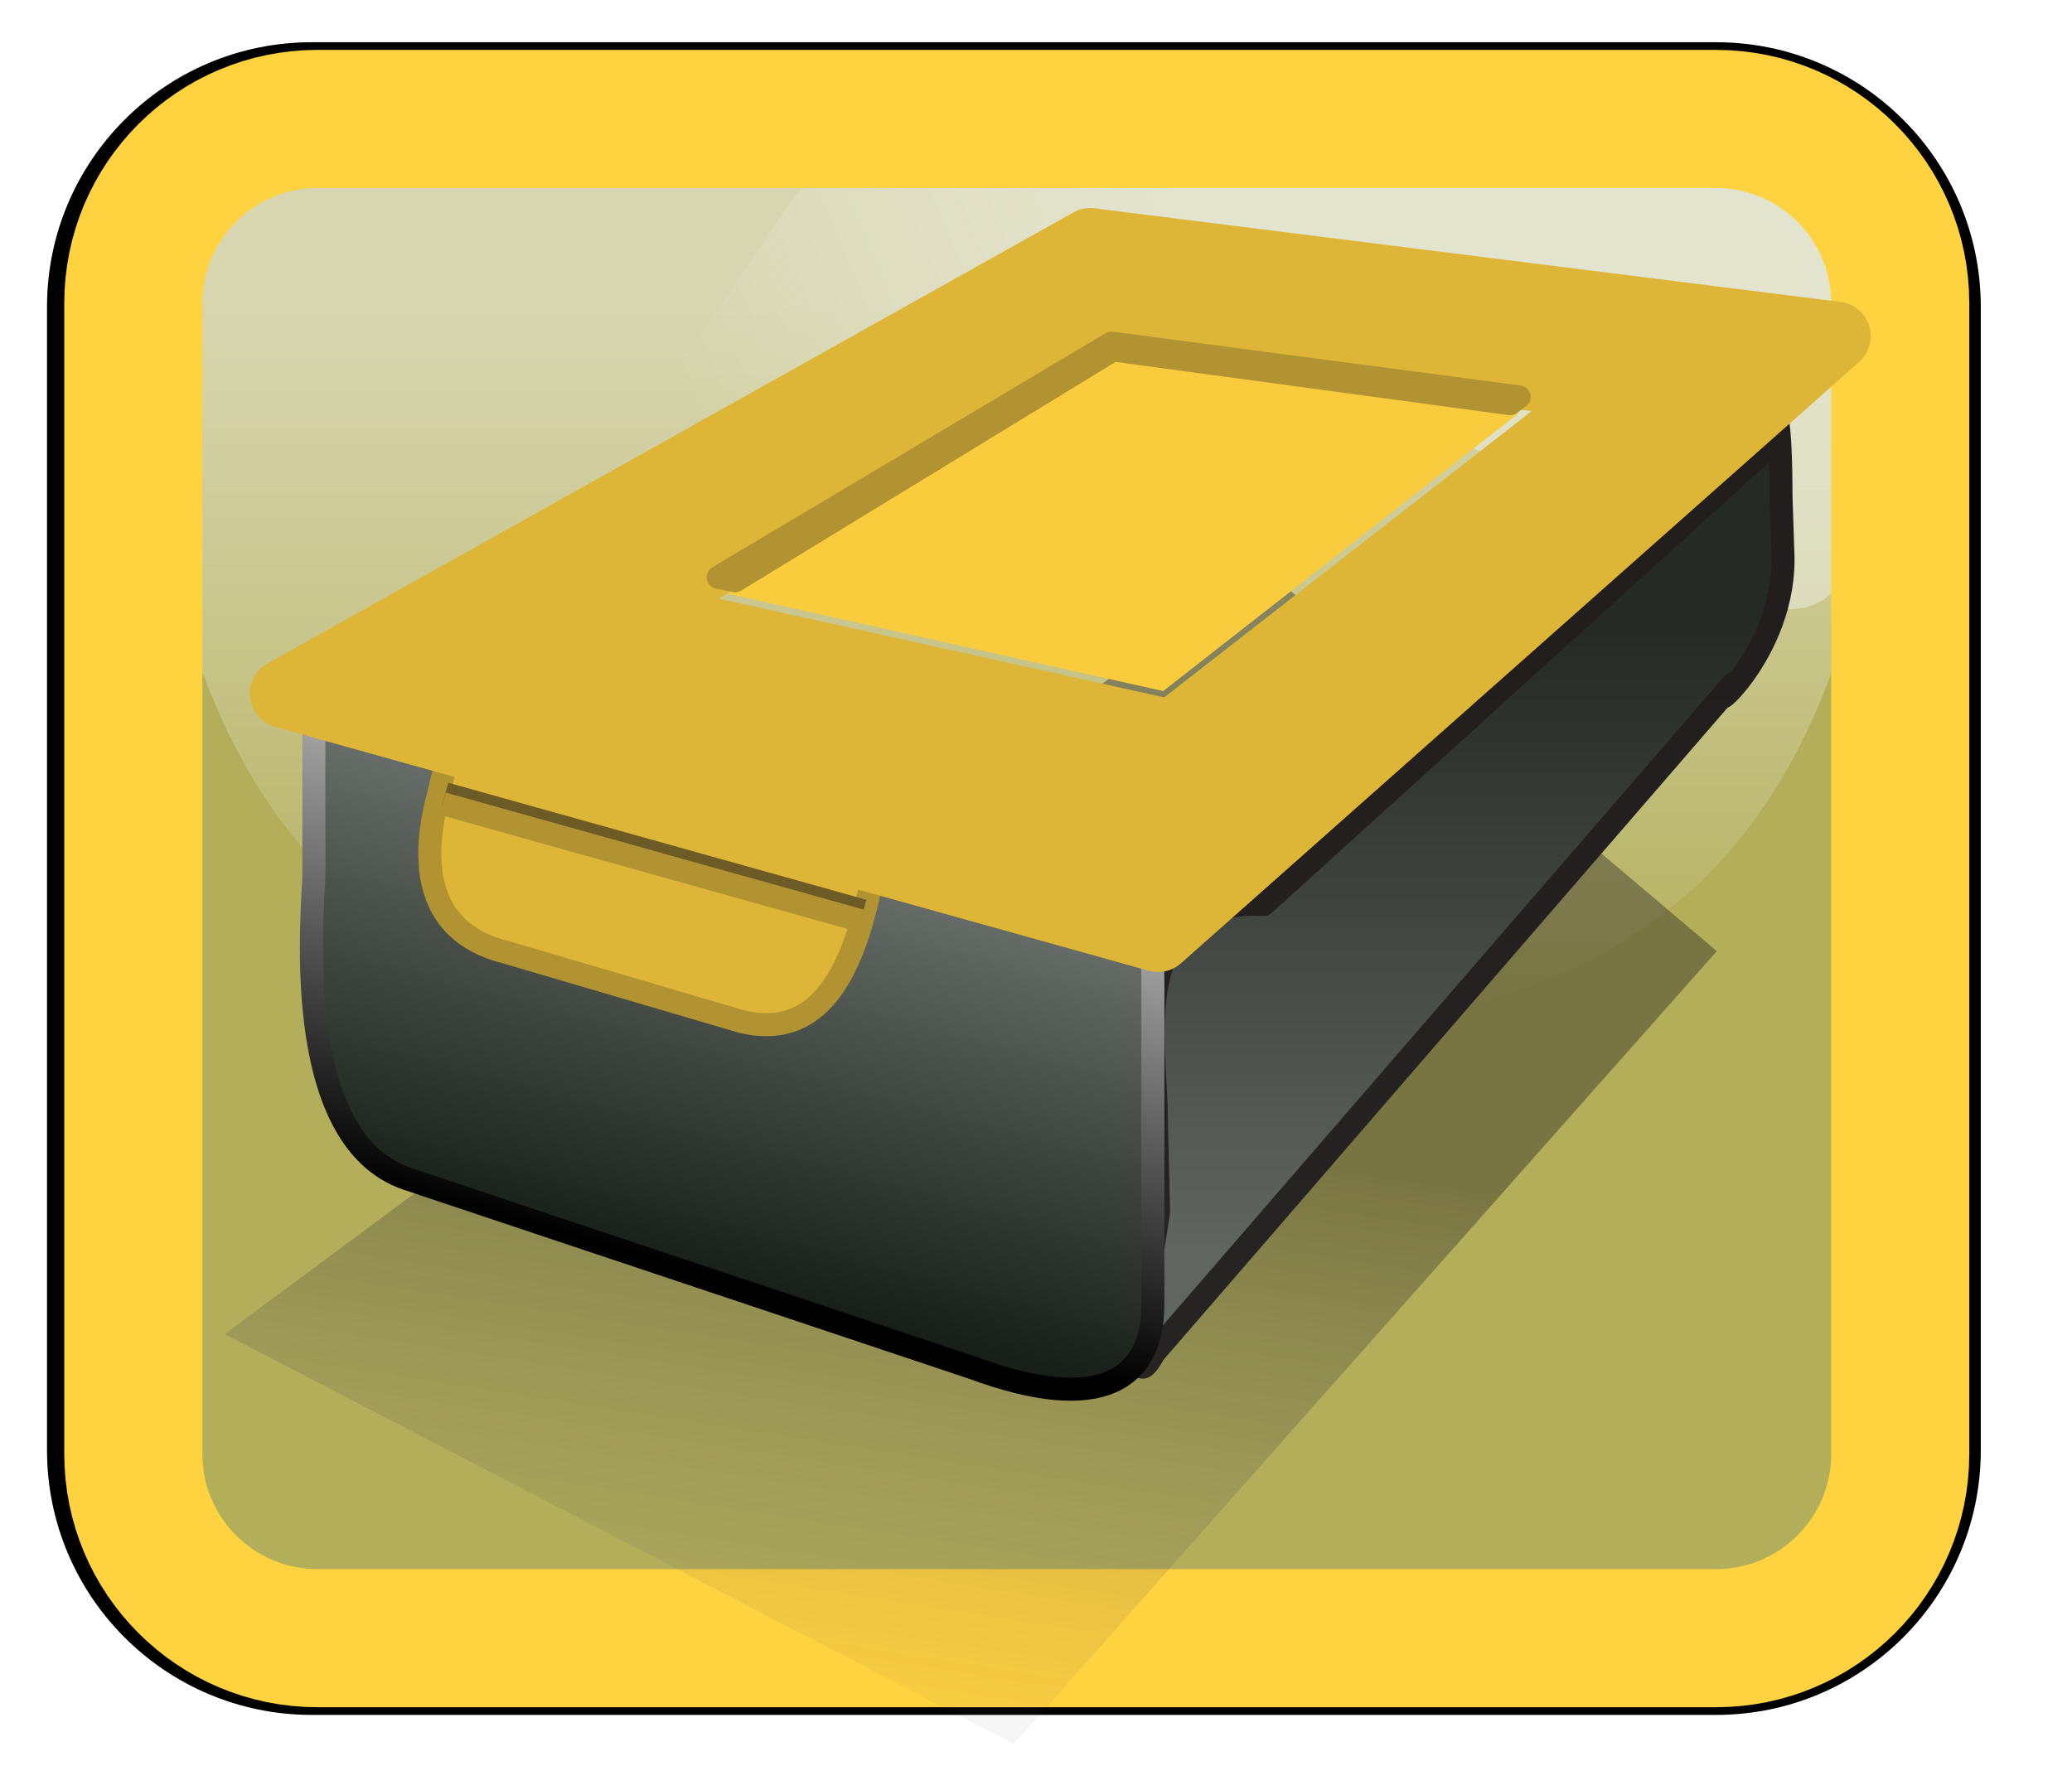
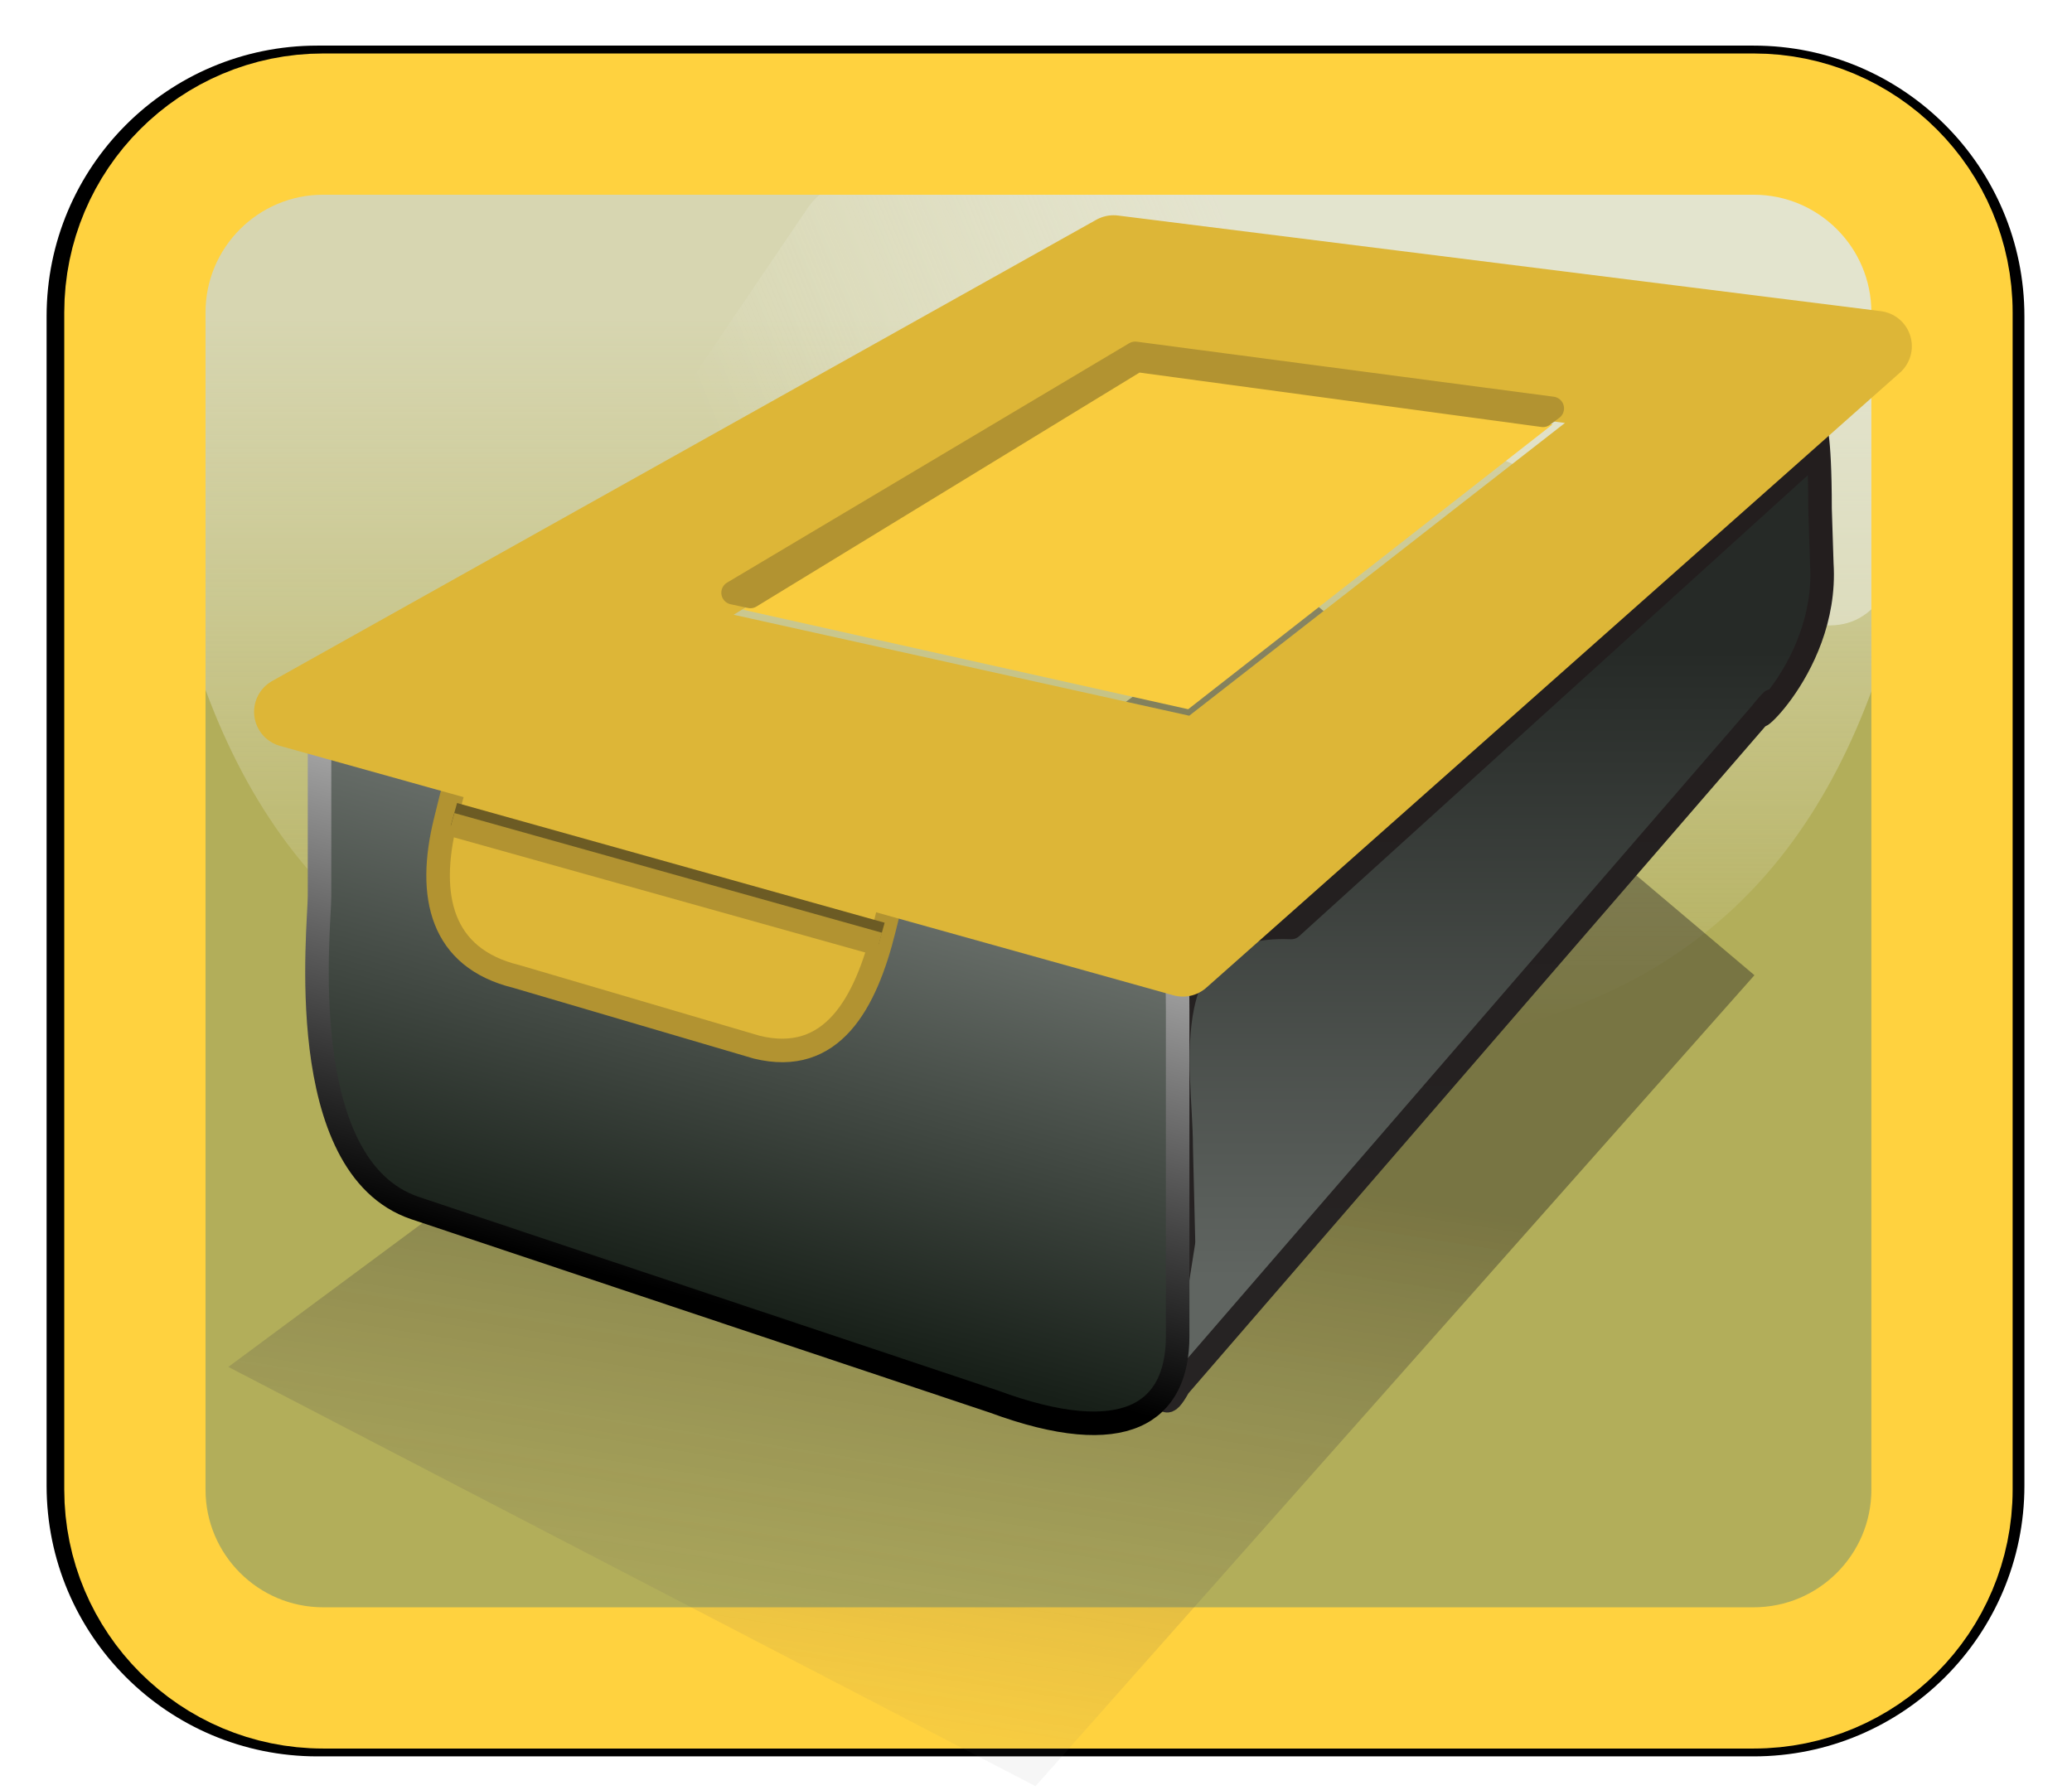
- <svg xmlns="http://www.w3.org/2000/svg" version="1.1" baseProfile="full" width="90" height="77.727" viewBox="0 0 90.00 77.73" enable-background="new 0 0 90.00 77.73" xml:space="preserve">
-   <path fill="#B2AE5A" fill-opacity="1" stroke-linejoin="round" stroke="#000000" stroke-opacity="1" d="M 13.54,2.334L 74.54,2.334C 80.615,2.334 85.54,7.259 85.54,13.334L 85.54,63.001C 85.54,69.076 80.615,74.001 74.54,74.001L 13.54,74.001C 7.465,74.001 2.54,69.076 2.54,63.001L 2.54,13.334C 2.54,7.259 7.465,2.334 13.54,2.334 Z " />
+ <svg xmlns="http://www.w3.org/2000/svg" version="1.1" baseProfile="full" width="88" height="76" viewBox="0 0 88.00 76.00" enable-background="new 0 0 88.00 76.00" xml:space="preserve">
+   <path fill="#B2AE5A" fill-opacity="1" stroke-linejoin="round" stroke="#000000" stroke-opacity="1" d="M 13.479,2.437L 74.479,2.437C 80.554,2.437 85.479,7.362 85.479,13.438L 85.479,63.104C 85.479,69.179 80.554,74.104 74.479,74.104L 13.479,74.104C 7.404,74.104 2.479,69.179 2.479,63.104L 2.479,13.438C 2.479,7.362 7.404,2.437 13.479,2.437 Z " />
  <linearGradient id="SVGID_Fill1_" gradientUnits="objectBoundingBox" x1="0.504" y1="-0.275" x2="2.054" y2="-0.275" gradientTransform="rotate(90 0.503869 -0.274908)">
    <stop offset="0.316" stop-color="#F0F1EC" stop-opacity="0.592" />
    <stop offset="0.8" stop-color="#FFFFFF" stop-opacity="0" />
  </linearGradient>
-   <path fill="url(#SVGID_Fill1_)" stroke-width="0.2" stroke-linejoin="round" d="M 73.56,4.818L 15.449,4.818C 12.415,4.818 8.641,5.665 5.874,9.463L 5.94,9.463C 6.005,45.062 24.106,45.183 44.483,45.183C 64.86,45.183 82.169,44.839 82.499,9.38L 82.499,9.408C 81.049,7.341 79.138,5.218 73.56,4.818 Z " />
+   <path fill="url(#SVGID_Fill1_)" stroke-width="0.2" stroke-linejoin="round" d="M 73.499,4.922L 15.388,4.922C 12.354,4.922 8.58,5.769 5.812,9.567L 5.878,9.567C 5.944,45.166 24.044,45.287 44.422,45.287C 64.799,45.287 82.108,44.942 82.438,9.483L 82.438,9.511C 80.988,7.444 79.077,5.322 73.499,4.922 Z " />
  <linearGradient id="SVGID_Fill2_" gradientUnits="objectBoundingBox" x1="0.94" y1="0.437" x2="2.525" y2="0.437" gradientTransform="rotate(170.5466 0.940186 0.437275)">
    <stop offset="0.274" stop-color="#F0F1EC" stop-opacity="0.502" />
    <stop offset="0.563" stop-color="#FFFFFF" stop-opacity="0" />
  </linearGradient>
-   <path fill="url(#SVGID_Fill2_)" stroke-width="0.2" stroke-linejoin="round" d="M 73.33,4.771L 56.342,6.633C 53.308,6.633 37.191,4.846 34.424,8.644L 26.342,20.56C 30.701,27.566 46.02,18.475 48.392,16.725C 72.023,13.708 81.939,44.792 82.268,9.333L 82.268,9.361C 80.819,7.294 78.908,5.172 73.33,4.771 Z " />
-   <path fill="none" stroke-width="6" stroke-linejoin="round" stroke="#FFD23F" stroke-opacity="1" d="M 13.79,5.168L 74.54,5.168C 78.959,5.168 82.54,8.749 82.54,13.168L 82.54,63.167C 82.54,67.586 78.959,71.167 74.54,71.167L 13.79,71.167C 9.372,71.167 5.79,67.586 5.79,63.167L 5.79,13.168C 5.79,8.749 9.372,5.168 13.79,5.168 Z " />
+   <path fill="url(#SVGID_Fill2_)" stroke-width="0.2" stroke-linejoin="round" d="M 73.268,4.875L 56.281,6.737C 53.247,6.737 37.13,4.949 34.363,8.748L 26.281,20.664C 30.64,27.669 45.959,18.578 48.331,16.828C 71.962,13.812 81.877,44.896 82.207,9.437L 82.207,9.464C 80.757,7.398 78.847,5.275 73.268,4.875 Z " />
+   <path fill="none" stroke-width="6" stroke-linejoin="round" stroke="#FFD23F" stroke-opacity="1" d="M 13.729,5.271L 74.479,5.271C 78.897,5.271 82.479,8.853 82.479,13.271L 82.479,63.271C 82.479,67.689 78.897,71.271 74.479,71.271L 13.729,71.271C 9.311,71.271 5.729,67.689 5.729,63.271L 5.729,13.271C 5.729,8.853 9.311,5.271 13.729,5.271 Z " />
  <g>
    <linearGradient id="SVGID_Fill3_" gradientUnits="objectBoundingBox" x1="0.439" y1="-0.101" x2="1.626" y2="-0.101" gradientTransform="rotate(101.1325 0.439183 -0.100608)">
      <stop offset="0.451" stop-color="#231F1F" stop-opacity="0.404" />
      <stop offset="0.865" stop-color="#6C6464" stop-opacity="0.059" />
    </linearGradient>
-     <path fill="url(#SVGID_Fill3_)" stroke-width="0.2" stroke-linejoin="round" d="M 44.041,75.767L 74.574,41.319L 54.783,24.591L 9.759,57.957L 44.041,75.767 Z " />
+     <path fill="url(#SVGID_Fill3_)" stroke-width="0.2" stroke-linejoin="round" d="M 43.98,75.87L 74.513,41.423L 54.721,24.694L 9.698,58.061L 43.98,75.87 Z " />
    <linearGradient id="SVGID_Stroke1_" gradientUnits="objectBoundingBox" x1="0.493" y1="0.151" x2="1.205" y2="0.151" gradientTransform="rotate(90 0.493425 0.151464)">
      <stop offset="0.116" stop-color="#231E1E" stop-opacity="1" />
      <stop offset="1" stop-color="#262323" stop-opacity="1" />
    </linearGradient>
    <linearGradient id="SVGID_Fill4_" gradientUnits="objectBoundingBox" x1="0.493" y1="0.143" x2="1.222" y2="0.143" gradientTransform="rotate(90 0.493189 0.142982)">
      <stop offset="0.112" stop-color="#262A27" stop-opacity="1" />
      <stop offset="1" stop-color="#606561" stop-opacity="1" />
    </linearGradient>
-     <path fill="url(#SVGID_Fill4_)" stroke-linejoin="round" stroke="url(#SVGID_Stroke1_)" d="M 54.9,39.293L 77.174,19.105C 77.096,17.544 77.36,18.226 77.36,21.505L 77.435,23.843C 77.733,28.519 73.37,31.71 75.309,29.669L 50.127,58.787C 49.033,60.767 49.53,57.698 50.325,52.652L 50.226,48.595C 50.226,45.316 48.83,39.042 54.9,39.293 Z " />
+     <path fill="url(#SVGID_Fill4_)" stroke-linejoin="round" stroke="url(#SVGID_Stroke1_)" d="M 54.839,39.396L 77.112,19.209C 77.035,17.648 77.299,18.329 77.299,21.609L 77.374,23.947C 77.672,28.622 73.309,31.814 75.248,29.773L 50.065,58.891C 48.972,60.87 49.469,57.802 50.264,52.755L 50.165,48.698C 50.165,45.419 48.769,39.145 54.839,39.396 Z " />
    <linearGradient id="SVGID_Stroke2_" gradientUnits="objectBoundingBox" x1="0.353" y1="1.092" x2="1.588" y2="1.092" gradientTransform="rotate(-72.0426 0.352511 1.092351)">
      <stop offset="0.228" stop-color="#000000" stop-opacity="1" />
      <stop offset="1" stop-color="#FFFFFF" stop-opacity="1" />
    </linearGradient>
    <linearGradient id="SVGID_Fill5_" gradientUnits="objectBoundingBox" x1="0.348" y1="1.112" x2="1.625" y2="1.112" gradientTransform="rotate(-71.94652 0.348476 1.112037)">
      <stop offset="0.233" stop-color="#171F18" stop-opacity="1" />
      <stop offset="1" stop-color="#989D99" stop-opacity="1" />
    </linearGradient>
-     <path fill="url(#SVGID_Fill5_)" stroke-linejoin="round" stroke="url(#SVGID_Stroke2_)" d="M 21.568,31.709L 46.55,38.036C 49.796,38.036 50.077,39.569 50.077,42.819L 50.077,56.651C 50.077,59.902 47.853,61.489 42.269,59.429L 17.674,51.206C 12.481,49.434 13.632,39.257 13.632,37.962L 13.632,31.709C 13.632,28.458 18.322,31.709 21.568,31.709 Z " />
-     <path fill="#F9CC3E" fill-opacity="1" stroke-width="0.2" stroke-linejoin="round" d="M 50.524,30.022L 65.999,17.924L 48.399,15.382L 31.6,25.791L 50.524,30.022 Z " />
-     <path fill="#DDB637" fill-opacity="1" stroke-linejoin="round" stroke="#B29331" stroke-opacity="1" d="M 26.45,29.41L 33.499,31.136C 36.699,31.919 38.654,35.136 37.867,38.32L 37.617,39.334C 36.83,42.518 35.403,45.16 32.203,44.377L 21.986,41.371C 18.786,40.587 18.194,37.956 18.981,34.772L 19.231,33.758C 20.018,30.573 23.25,28.627 26.45,29.41 Z " />
-     <path fill="#DDB637" fill-opacity="1" stroke-width="3" stroke-linejoin="round" stroke="#DDB637" stroke-opacity="1" d="M 47.355,10.539L 12.353,30.133L 50.301,40.727L 79.759,14.603L 47.355,10.539 Z M 48.119,13.898L 70.269,16.848L 50.934,31.914L 27.268,26.669L 48.119,13.898 Z " />
-     <path fill="#967D2D" fill-opacity="1" stroke-linejoin="round" stroke="#B29331" stroke-opacity="1" d="M 65.987,17.244L 48.275,14.906L 31.196,25.074L 31.932,25.232L 48.349,15.203L 65.592,17.538L 65.987,17.244 Z " />
-     <line fill="none" stroke-linejoin="round" stroke="#6C5B24" stroke-opacity="1" x1="19.338" y1="34.487" x2="37.498" y2="39.571" />
-     <line fill="none" stroke-linejoin="round" stroke="#B29331" stroke-opacity="1" x1="19.226" y1="34.914" x2="37.386" y2="39.998" />
+     <path fill="url(#SVGID_Fill5_)" stroke-linejoin="round" stroke="url(#SVGID_Stroke2_)" d="M 21.507,31.812L 46.489,38.139C 49.735,38.139 50.016,39.672 50.016,42.923L 50.016,56.755C 50.016,60.006 47.792,61.593 42.208,59.532L 17.613,51.309C 12.42,49.538 13.571,39.361 13.571,38.066L 13.571,31.812C 13.571,28.561 18.26,31.812 21.507,31.812 Z " />
+     <path fill="#F9CC3E" fill-opacity="1" stroke-width="0.2" stroke-linejoin="round" d="M 50.463,30.125L 65.938,18.028L 48.338,15.486L 31.539,25.895L 50.463,30.125 Z " />
+     <path fill="#DDB637" fill-opacity="1" stroke-linejoin="round" stroke="#B29331" stroke-opacity="1" d="M 26.389,29.514L 33.438,31.239C 36.637,32.023 38.593,35.239 37.806,38.423L 37.555,39.437C 36.768,42.621 35.341,45.263 32.142,44.48L 21.924,41.474C 18.725,40.691 18.132,38.059 18.919,34.875L 19.17,33.861C 19.957,30.677 23.189,28.73 26.389,29.514 Z " />
+     <path fill="#DDB637" fill-opacity="1" stroke-width="3" stroke-linejoin="round" stroke="#DDB637" stroke-opacity="1" d="M 47.294,10.643L 12.291,30.236L 50.239,40.831L 79.698,14.706L 47.294,10.643 Z M 48.058,14.001L 70.208,16.951L 50.873,32.018L 27.207,26.773L 48.058,14.001 Z " />
+     <path fill="#967D2D" fill-opacity="1" stroke-linejoin="round" stroke="#B29331" stroke-opacity="1" d="M 65.926,17.347L 48.213,15.009L 31.135,25.177L 31.87,25.335L 48.288,15.306L 65.531,17.641L 65.926,17.347 Z " />
+     <line fill="none" stroke-linejoin="round" stroke="#6C5B24" stroke-opacity="1" x1="19.277" y1="34.591" x2="37.437" y2="39.675" />
+     <line fill="none" stroke-linejoin="round" stroke="#B29331" stroke-opacity="1" x1="19.165" y1="35.017" x2="37.325" y2="40.101" />
  </g>
</svg>
